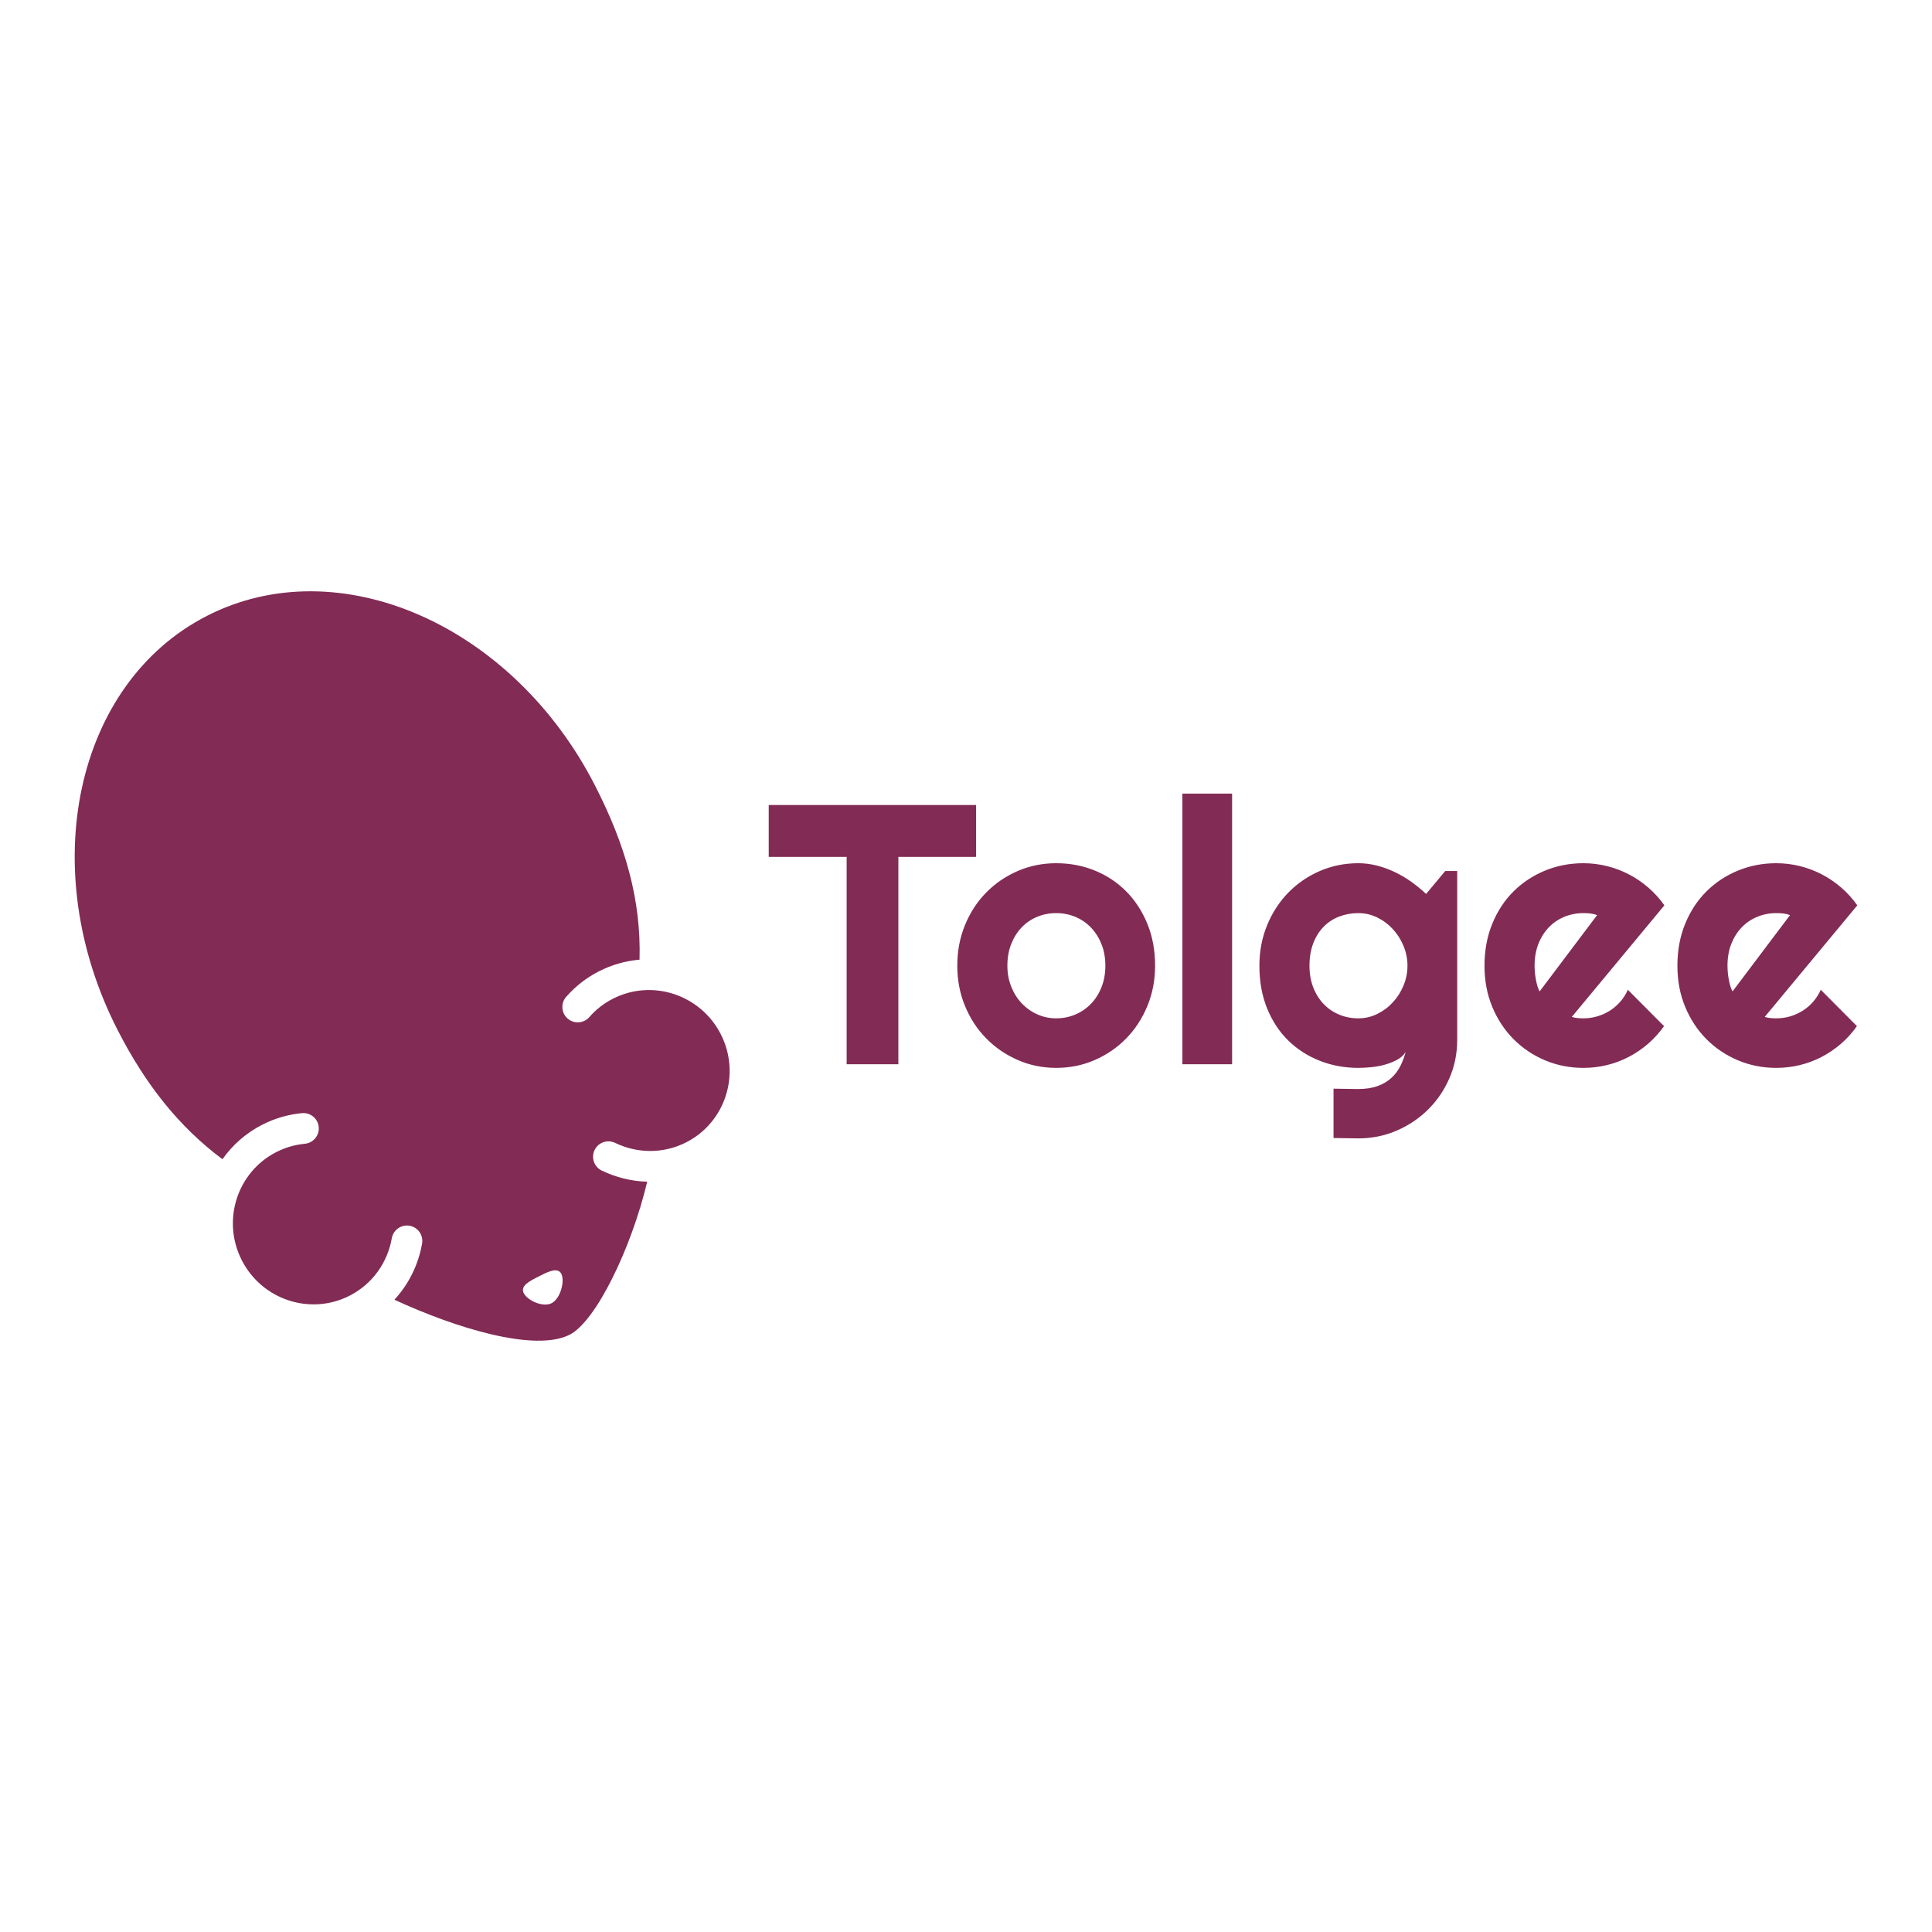
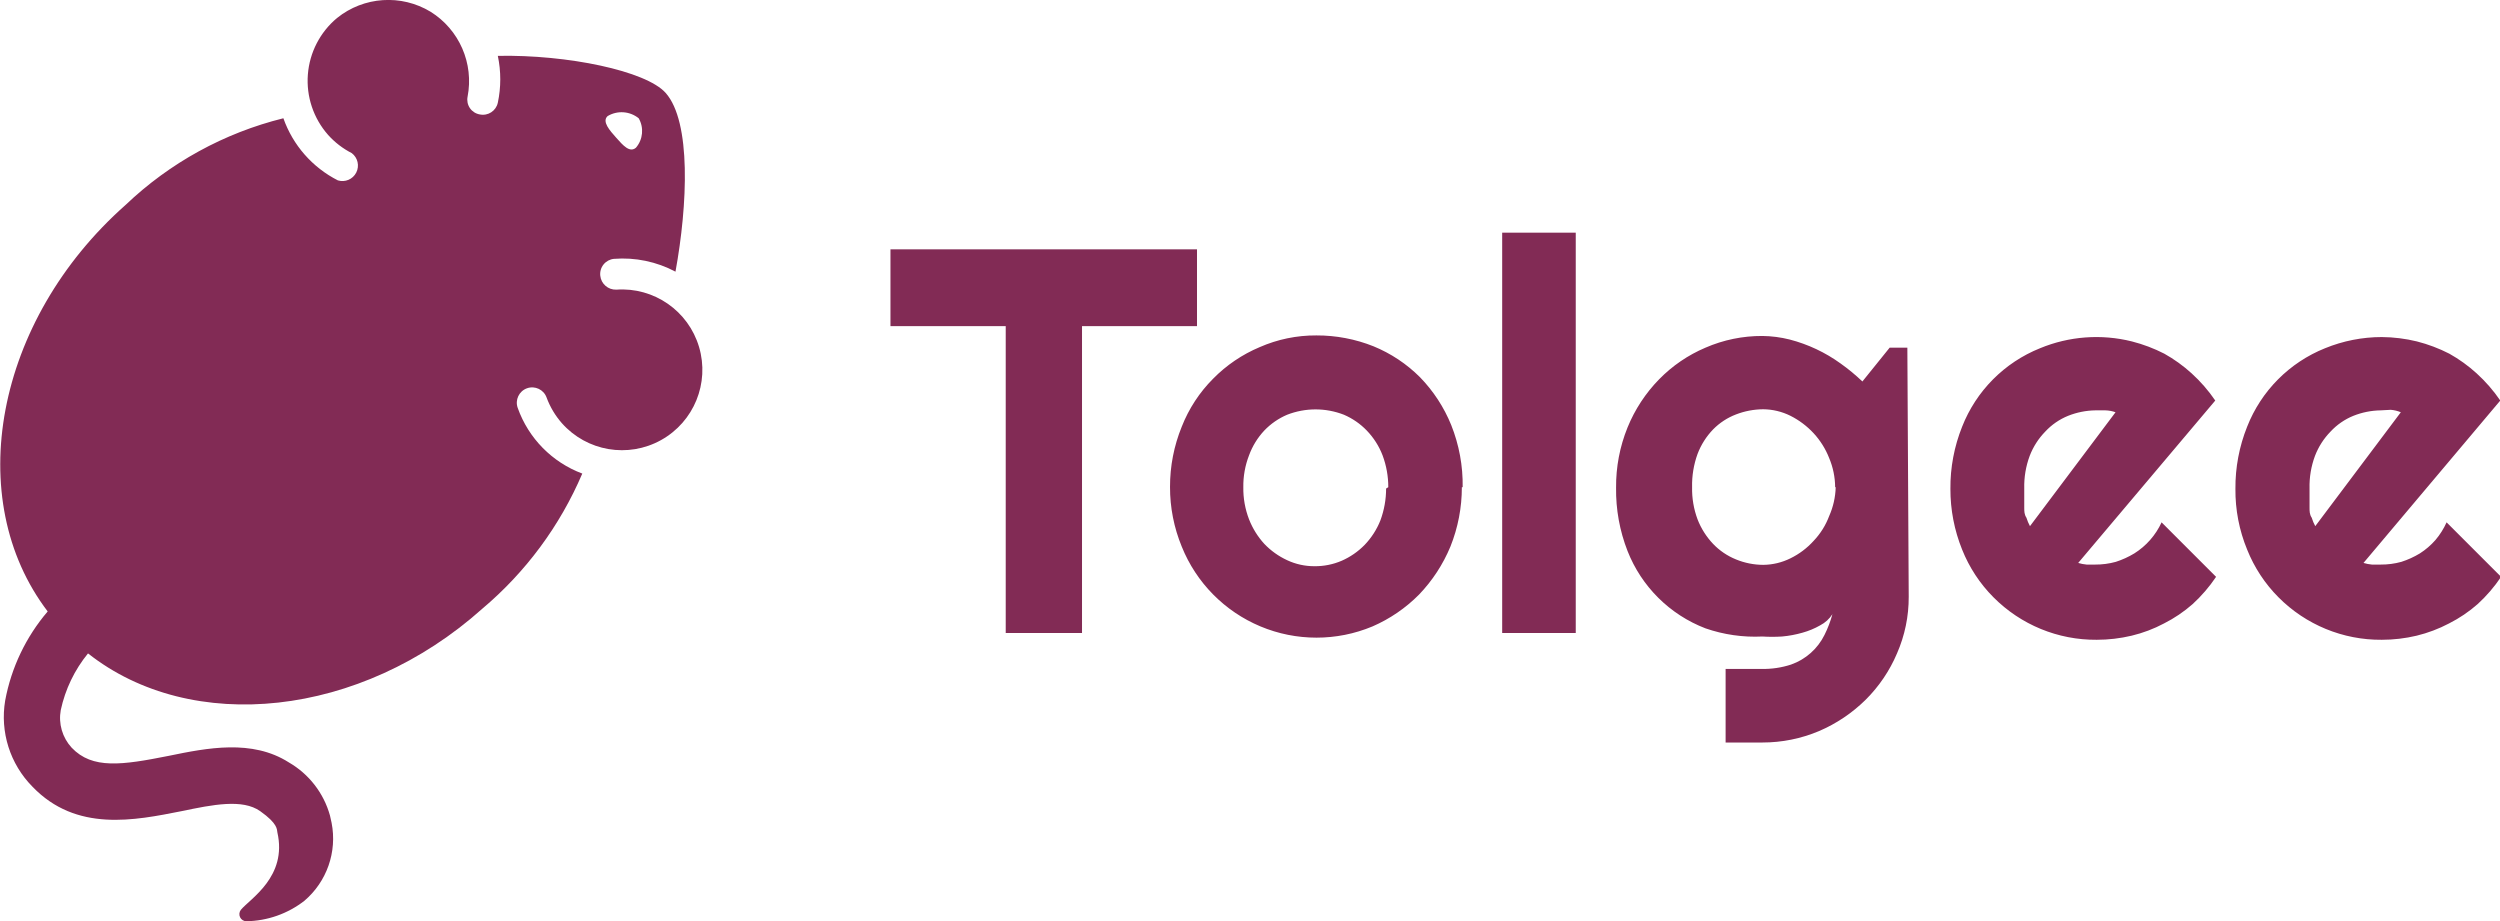
- <svg xmlns="http://www.w3.org/2000/svg" width="100%" height="100%" viewBox="0 0 2481 2481" version="1.1" xml:space="preserve" style="fill-rule:evenodd;clip-rule:evenodd;stroke-linejoin:round;stroke-miterlimit:2;">
-   <g transform="matrix(1,0,0,1,-0.343033,97.3704)">
-     <path d="M831.451,1420.13C810.806,1506.67 765.481,1599.4 731.965,1616.56C687.673,1639.24 586.199,1608.47 506.844,1571.68C525.498,1551.45 537.703,1526.29 542.371,1499.55C544.246,1488.82 537.053,1478.57 526.318,1476.71C515.582,1474.83 505.345,1482.03 503.472,1492.76C498.118,1523.43 479.069,1551.26 449.386,1566.46C398.939,1592.28 336.89,1571.89 310.87,1521.06C284.851,1470.25 304.584,1407.98 355.032,1382.16C366.861,1376.09 379.328,1372.57 391.822,1371.4C402.672,1370.37 410.652,1360.74 409.631,1349.89C408.611,1339.05 398.974,1331.06 388.126,1332.09C370.778,1333.71 353.462,1338.59 337.037,1347C315.993,1357.77 298.792,1373.12 286.012,1391.26C230.466,1349.78 187.568,1296.03 151.391,1225.36C45.467,1018.46 96.83,780.156 266.021,693.537C435.213,606.919 658.571,704.576 764.497,911.476C804.088,988.809 823.758,1059.32 821.617,1135.01C803.876,1136.53 786.148,1141.44 769.353,1150.03C752.929,1158.45 738.849,1169.65 727.383,1182.76C720.212,1190.97 721.052,1203.45 729.258,1210.62C737.464,1217.79 749.947,1216.95 757.118,1208.76C765.375,1199.3 775.519,1191.24 787.348,1185.19C837.795,1159.37 899.845,1179.76 925.864,1230.57C951.883,1281.4 932.151,1343.66 881.704,1369.49C852.02,1384.68 818.305,1383.86 790.294,1370.28C780.49,1365.53 768.669,1369.63 763.913,1379.42C759.157,1389.23 763.256,1401.05 773.06,1405.82C791.25,1414.63 811.174,1419.56 831.451,1420.13ZM691.392,1542.19C702.676,1536.41 716.364,1529.04 721.155,1538.4C725.947,1547.75 720.038,1570.33 708.754,1576.11C697.472,1581.89 677.75,1572.68 672.959,1563.31C668.169,1553.96 680.11,1547.98 691.392,1542.19ZM1871.62,1237.97C1871.62,1255.46 1868.29,1271.87 1861.63,1287.19C1854.98,1302.51 1845.88,1315.9 1834.35,1327.36C1822.82,1338.81 1809.36,1347.87 1793.95,1354.52C1778.55,1361.18 1762.11,1364.5 1744.62,1364.5L1712.81,1364.04L1712.81,1300.66L1744.15,1301.12C1754.06,1301.12 1762.5,1299.84 1769.46,1297.29C1776.42,1294.74 1782.31,1291.25 1787.11,1286.84C1791.9,1282.43 1795.73,1277.36 1798.6,1271.64C1801.46,1265.91 1803.74,1259.87 1805.45,1253.53C1802.97,1257.55 1799.41,1260.84 1794.77,1263.39C1790.12,1265.95 1784.98,1268.04 1779.33,1269.66C1773.68,1271.29 1767.8,1272.41 1761.68,1273.03C1755.57,1273.65 1749.88,1273.96 1744.62,1273.96C1727.13,1273.96 1710.68,1270.94 1695.28,1264.9C1679.88,1258.87 1666.41,1250.24 1654.88,1239.02C1643.35,1227.79 1634.26,1214.06 1627.6,1197.81C1620.95,1181.55 1617.62,1163.21 1617.62,1142.78C1617.62,1124.05 1620.95,1106.64 1627.6,1090.54C1634.26,1074.45 1643.35,1060.52 1654.88,1048.75C1666.41,1036.99 1679.88,1027.78 1695.28,1021.12C1710.68,1014.47 1727.13,1011.14 1744.62,1011.14C1752.67,1011.14 1760.64,1012.15 1768.53,1014.16C1776.42,1016.17 1784.09,1018.96 1791.52,1022.52C1798.95,1026.08 1806.03,1030.26 1812.76,1035.06C1819.49,1039.85 1825.8,1045.04 1831.68,1050.61L1856.29,1021.12L1871.62,1021.12L1871.62,1237.97ZM2018.81,1208.49C2021.29,1209.26 2023.76,1209.76 2026.24,1209.99C2028.72,1210.23 2031.19,1210.34 2033.67,1210.34C2039.86,1210.34 2045.82,1209.49 2051.55,1207.79C2057.27,1206.09 2062.65,1203.65 2067.68,1200.48C2072.71,1197.3 2077.2,1193.43 2081.15,1188.87C2085.1,1184.3 2088.31,1179.23 2090.78,1173.66L2137.22,1220.33C2131.34,1228.68 2124.56,1236.19 2116.9,1242.85C2109.24,1249.5 2100.96,1255.15 2092.06,1259.8C2083.16,1264.44 2073.8,1267.96 2063.97,1270.36C2054.14,1272.76 2044.04,1273.96 2033.67,1273.96C2016.18,1273.96 1999.73,1270.71 1984.33,1264.21C1968.93,1257.7 1955.47,1248.65 1943.94,1237.04C1932.4,1225.43 1923.31,1211.62 1916.66,1195.6C1910,1179.58 1906.67,1161.97 1906.67,1142.78C1906.67,1123.12 1910,1105.17 1916.66,1088.92C1923.31,1072.67 1932.4,1058.81 1943.94,1047.36C1955.47,1035.91 1968.93,1027.01 1984.33,1020.66C1999.73,1014.31 2016.18,1011.14 2033.67,1011.14C2044.04,1011.14 2054.18,1012.38 2064.08,1014.86C2073.99,1017.33 2083.39,1020.89 2092.29,1025.54C2101.19,1030.18 2109.51,1035.87 2117.25,1042.6C2124.99,1049.33 2131.8,1056.88 2137.68,1065.24L2018.81,1208.49ZM2266.54,1208.49C2269.01,1209.26 2271.49,1209.76 2273.97,1209.99C2276.44,1210.23 2278.92,1210.34 2281.39,1210.34C2287.59,1210.34 2293.55,1209.49 2299.27,1207.79C2305,1206.09 2310.38,1203.65 2315.41,1200.48C2320.44,1197.3 2324.93,1193.43 2328.87,1188.87C2332.82,1184.3 2336.03,1179.23 2338.51,1173.66L2384.94,1220.33C2379.06,1228.68 2372.29,1236.19 2364.63,1242.85C2356.97,1249.5 2348.68,1255.15 2339.78,1259.8C2330.89,1264.44 2321.52,1267.96 2311.69,1270.36C2301.86,1272.76 2291.76,1273.96 2281.39,1273.96C2263.9,1273.96 2247.46,1270.71 2232.06,1264.21C2216.66,1257.7 2203.19,1248.65 2191.66,1237.04C2180.13,1225.43 2171.04,1211.62 2164.38,1195.6C2157.72,1179.58 2154.4,1161.97 2154.4,1142.78C2154.4,1123.12 2157.72,1105.17 2164.38,1088.92C2171.04,1072.67 2180.13,1058.81 2191.66,1047.36C2203.19,1035.91 2216.66,1027.01 2232.06,1020.66C2247.46,1014.31 2263.9,1011.14 2281.39,1011.14C2291.76,1011.14 2301.9,1012.38 2311.81,1014.86C2321.72,1017.33 2331.12,1020.89 2340.02,1025.54C2348.92,1030.18 2357.24,1035.87 2364.98,1042.6C2372.72,1049.33 2379.53,1056.88 2385.41,1065.24L2266.54,1208.49ZM1483.66,1142.78C1483.66,1161.36 1480.33,1178.65 1473.68,1194.67C1467.02,1210.69 1457.97,1224.54 1446.51,1236.23C1435.06,1247.92 1421.63,1257.12 1406.23,1263.86C1390.83,1270.59 1374.31,1273.96 1356.66,1273.96C1339.17,1273.96 1322.73,1270.59 1307.33,1263.86C1291.93,1257.12 1278.46,1247.92 1266.93,1236.23C1255.4,1224.54 1246.3,1210.69 1239.65,1194.67C1232.99,1178.65 1229.66,1161.36 1229.66,1142.78C1229.66,1123.9 1232.99,1106.41 1239.65,1090.31C1246.3,1074.21 1255.4,1060.32 1266.93,1048.64C1278.46,1036.95 1291.93,1027.78 1307.33,1021.12C1322.73,1014.47 1339.17,1011.14 1356.66,1011.14C1374.31,1011.14 1390.83,1014.27 1406.23,1020.54C1421.63,1026.81 1435.06,1035.71 1446.51,1047.24C1457.97,1058.78 1467.02,1072.63 1473.68,1088.8C1480.33,1104.98 1483.66,1122.97 1483.66,1142.78ZM1153.98,1269.31L1087.58,1269.31L1087.58,1003.01L987.512,1003.01L987.512,936.382L1253.81,936.382L1253.81,1003.01L1153.98,1003.01L1153.98,1269.31ZM1582.56,1269.31L1518.72,1269.31L1518.72,921.756L1582.56,921.756L1582.56,1269.31ZM1419.81,1142.78C1419.81,1132.57 1418.15,1123.32 1414.82,1115.04C1411.49,1106.76 1406.97,1099.64 1401.24,1093.68C1395.51,1087.72 1388.82,1083.15 1381.16,1079.98C1373.5,1076.81 1365.33,1075.22 1356.66,1075.22C1348,1075.22 1339.83,1076.81 1332.17,1079.98C1324.51,1083.15 1317.85,1087.72 1312.2,1093.68C1306.55,1099.64 1302.1,1106.76 1298.85,1115.04C1295.6,1123.32 1293.98,1132.57 1293.98,1142.78C1293.98,1152.38 1295.6,1161.28 1298.85,1169.48C1302.1,1177.68 1306.55,1184.8 1312.2,1190.84C1317.85,1196.88 1324.51,1201.64 1332.17,1205.12C1339.83,1208.6 1348,1210.34 1356.66,1210.34C1365.33,1210.34 1373.5,1208.72 1381.16,1205.47C1388.82,1202.22 1395.51,1197.65 1401.24,1191.77C1406.97,1185.89 1411.49,1178.77 1414.82,1170.41C1418.15,1162.05 1419.81,1152.84 1419.81,1142.78ZM1807.77,1142.78C1807.77,1134.11 1806.1,1125.72 1802.78,1117.59C1799.45,1109.46 1794.92,1102.27 1789.19,1096C1783.47,1089.73 1776.77,1084.7 1769.11,1080.91C1761.45,1077.12 1753.29,1075.22 1744.62,1075.22C1735.95,1075.22 1727.79,1076.69 1720.12,1079.63C1712.46,1082.57 1705.81,1086.91 1700.16,1092.63C1694.51,1098.36 1690.06,1105.44 1686.81,1113.88C1683.56,1122.31 1681.93,1131.95 1681.93,1142.78C1681.93,1153.15 1683.56,1162.48 1686.81,1170.76C1690.06,1179.04 1694.51,1186.12 1700.16,1192C1705.81,1197.88 1712.46,1202.41 1720.12,1205.58C1727.79,1208.76 1735.95,1210.34 1744.62,1210.34C1753.29,1210.34 1761.45,1208.45 1769.11,1204.65C1776.77,1200.86 1783.47,1195.83 1789.19,1189.56C1794.92,1183.3 1799.45,1176.1 1802.78,1167.97C1806.1,1159.85 1807.77,1151.45 1807.77,1142.78ZM2051.31,1077.77C2048.37,1076.69 2045.47,1075.99 2042.61,1075.68C2039.75,1075.38 2036.77,1075.22 2033.67,1075.22C2025,1075.22 2016.84,1076.81 2009.17,1079.98C2001.51,1083.15 1994.86,1087.68 1989.21,1093.56C1983.56,1099.44 1979.11,1106.52 1975.86,1114.81C1972.61,1123.09 1970.98,1132.41 1970.98,1142.78C1970.98,1145.1 1971.1,1147.73 1971.33,1150.67C1971.56,1153.62 1971.95,1156.6 1972.49,1159.61C1973.03,1162.63 1973.69,1165.53 1974.47,1168.32C1975.24,1171.11 1976.25,1173.58 1977.48,1175.75L2051.31,1077.77ZM2299.04,1077.77C2296.1,1076.69 2293.2,1075.99 2290.33,1075.68C2287.47,1075.38 2284.49,1075.22 2281.39,1075.22C2272.73,1075.22 2264.56,1076.81 2256.9,1079.98C2249.24,1083.15 2242.58,1087.68 2236.93,1093.56C2231.28,1099.44 2226.84,1106.52 2223.58,1114.81C2220.33,1123.09 2218.71,1132.41 2218.71,1142.78C2218.71,1145.1 2218.83,1147.73 2219.06,1150.67C2219.29,1153.62 2219.68,1156.6 2220.22,1159.61C2220.76,1162.63 2221.42,1165.53 2222.19,1168.32C2222.97,1171.11 2223.97,1173.58 2225.21,1175.75L2299.04,1077.77Z" style="fill:rgb(130,43,85);" />
-   </g>
+ <svg xmlns="http://www.w3.org/2000/svg" width="91.75" height="33.78" viewBox="0 0 91.75 33.78">
+   <defs>
+     <style>.a,.b{fill:#822b55;}.b{fill-rule:evenodd;}</style>
+   </defs>
+   <path class="a" d="M31,47.6a3,3,0,0,0-.33,4.29,3,3,0,0,0,.87.67.57.57,0,0,1-.51,1,4.08,4.08,0,0,1-2-2.28,12.89,12.89,0,0,0-5.79,3.18c-4.8,4.25-6,10.8-2.86,14.92a7,7,0,0,0-1.56,3.27,3.64,3.64,0,0,0,1,3.16c1.61,1.68,3.75,1.24,5.47.9,1.15-.24,2.24-.46,2.89,0s.61.67.63.78c.37,1.63-1,2.43-1.34,2.84a.26.26,0,0,0,.2.42A3.57,3.57,0,0,0,29.8,80a3,3,0,0,0,1-2.86l-.06-.27a3.26,3.26,0,0,0-1.51-1.95c-1.35-.86-3-.53-4.41-.24-1.71.34-2.8.5-3.56-.3A1.61,1.61,0,0,1,20.86,73a4.93,4.93,0,0,1,1-2.08c3.8,3,10,2.36,14.47-1.64A13.32,13.32,0,0,0,40,64.32a4,4,0,0,1-2.37-2.41.56.56,0,0,1,1.06-.38,3,3,0,0,0,.56.94,2.95,2.95,0,1,0,2-4.9.57.57,0,0,1-.59-.51.56.56,0,0,1,.5-.62,4.13,4.13,0,0,1,2.26.47c.45-2.46.58-5.5-.36-6.56-.72-.81-3.61-1.41-6.16-1.36a4.15,4.15,0,0,1,0,1.72.56.56,0,0,1-.66.43.55.55,0,0,1-.45-.65,3,3,0,0,0-1.36-3.12A3,3,0,0,0,31,47.6Zm11.07,3.68a.94.94,0,0,1-.1,1.08c-.23.2-.48-.09-.72-.36s-.54-.6-.32-.8A1,1,0,0,1,42.07,51.28Z" transform="translate(-18.63 -46.94)" />
+   <path class="b" d="M88.68,68.84a5.13,5.13,0,0,1-.43,2.08,5.32,5.32,0,0,1-1.15,1.7,5.54,5.54,0,0,1-1.71,1.15,5.33,5.33,0,0,1-2.08.42l-1.35,0V71.49l1.33,0a3.27,3.27,0,0,0,1.07-.16,2.17,2.17,0,0,0,1.23-1.09,4.11,4.11,0,0,0,.29-.76,1.18,1.18,0,0,1-.45.41,2.8,2.8,0,0,1-.65.27,4,4,0,0,1-.75.14,5.79,5.79,0,0,1-.72,0A5.56,5.56,0,0,1,81.22,70a5,5,0,0,1-2.86-2.84,6.15,6.15,0,0,1-.42-2.32,5.75,5.75,0,0,1,.42-2.21,5.49,5.49,0,0,1,1.16-1.77,5.24,5.24,0,0,1,1.7-1.16,5.18,5.18,0,0,1,2.09-.43,4.3,4.3,0,0,1,1,.13,5.59,5.59,0,0,1,1.87.88,7.19,7.19,0,0,1,.8.66l1-1.24h.65ZM94.9,67.6a1.55,1.55,0,0,0,.31.06h.31a2.78,2.78,0,0,0,.76-.1,3.22,3.22,0,0,0,.68-.31,2.65,2.65,0,0,0,1-1.14l2,2a5.55,5.55,0,0,1-.86,1,5,5,0,0,1-1.05.71,5,5,0,0,1-1.19.45,5.53,5.53,0,0,1-1.28.15,5.28,5.28,0,0,1-3.79-1.56,5.22,5.22,0,0,1-1.15-1.75,5.9,5.9,0,0,1-.43-2.23,6,6,0,0,1,.43-2.28,5.12,5.12,0,0,1,2.86-2.88,5.4,5.4,0,0,1,3.37-.25,5.71,5.71,0,0,1,1.19.45,5.43,5.43,0,0,1,1,.72,5.64,5.64,0,0,1,.87,1Zm10.47,0a1.55,1.55,0,0,0,.31.06H106a2.78,2.78,0,0,0,.76-.1,3.22,3.22,0,0,0,.68-.31,2.68,2.68,0,0,0,.57-.49,2.74,2.74,0,0,0,.41-.65l2,2a5.55,5.55,0,0,1-.86,1,5,5,0,0,1-1.05.71,5.2,5.2,0,0,1-1.19.45,5.53,5.53,0,0,1-1.28.15,5.28,5.28,0,0,1-3.79-1.56,5.22,5.22,0,0,1-1.15-1.75,5.71,5.71,0,0,1-.43-2.23,6,6,0,0,1,.43-2.28,5.12,5.12,0,0,1,2.86-2.88,5.51,5.51,0,0,1,2.08-.41,5.62,5.62,0,0,1,1.29.16,5.71,5.71,0,0,1,1.19.45,5.43,5.43,0,0,1,1,.72,5.64,5.64,0,0,1,.87,1ZM72.28,64.82A5.84,5.84,0,0,1,71.86,67a5.7,5.7,0,0,1-1.15,1.76A5.47,5.47,0,0,1,69,69.93,5.33,5.33,0,0,1,62,67a5.7,5.7,0,0,1-.43-2.19A5.81,5.81,0,0,1,62,62.6a5.16,5.16,0,0,1,1.15-1.76,5.24,5.24,0,0,1,1.71-1.16,5.1,5.1,0,0,1,2.08-.43,5.6,5.6,0,0,1,2.1.4,5.21,5.21,0,0,1,1.7,1.13,5.47,5.47,0,0,1,1.15,1.76,5.91,5.91,0,0,1,.42,2.28ZM58.34,70.17h-2.8V58.91H51.31V56.09H62.56v2.82H58.34Zm18.12,0h-2.7V55.48h2.7Zm-6.88-5.35a3.32,3.32,0,0,0-.21-1.17,2.72,2.72,0,0,0-.58-.91,2.58,2.58,0,0,0-.84-.58,2.87,2.87,0,0,0-2.08,0,2.53,2.53,0,0,0-.84.58,2.67,2.67,0,0,0-.56.91,3.11,3.11,0,0,0-.21,1.17A3.14,3.14,0,0,0,64.47,66a2.9,2.9,0,0,0,.56.9,2.75,2.75,0,0,0,.84.6,2.34,2.34,0,0,0,1,.22,2.47,2.47,0,0,0,1-.2,2.69,2.69,0,0,0,.84-.58,2.78,2.78,0,0,0,.58-.9,3.36,3.36,0,0,0,.21-1.17Zm16.4,0a2.81,2.81,0,0,0-.22-1.07,2.9,2.9,0,0,0-.57-.91,3,3,0,0,0-.85-.64,2.29,2.29,0,0,0-1-.24,2.82,2.82,0,0,0-1,.19,2.36,2.36,0,0,0-.84.55,2.65,2.65,0,0,0-.57.9,3.36,3.36,0,0,0-.2,1.22,3.19,3.19,0,0,0,.2,1.18,2.75,2.75,0,0,0,.57.9,2.41,2.41,0,0,0,.84.57,2.64,2.64,0,0,0,1,.2,2.29,2.29,0,0,0,1-.24,2.8,2.8,0,0,0,.85-.64,2.69,2.69,0,0,0,.57-.91A2.79,2.79,0,0,0,86,64.82Zm10.29-2.75A1.18,1.18,0,0,0,95.9,62l-.37,0a2.83,2.83,0,0,0-1,.2,2.35,2.35,0,0,0-.84.58,2.61,2.61,0,0,0-.57.89,3.2,3.2,0,0,0-.2,1.19c0,.1,0,.21,0,.33s0,.25,0,.38,0,.25.08.37a1.69,1.69,0,0,0,.13.31Zm10.47,0a1.18,1.18,0,0,0-.37-.09L106,62a2.83,2.83,0,0,0-1,.2,2.35,2.35,0,0,0-.84.58,2.61,2.61,0,0,0-.57.89,3.2,3.2,0,0,0-.2,1.19c0,.09,0,.21,0,.33s0,.25,0,.38,0,.25.08.37a1.69,1.69,0,0,0,.13.31Z" transform="translate(-18.63 -46.94)" />
</svg>
